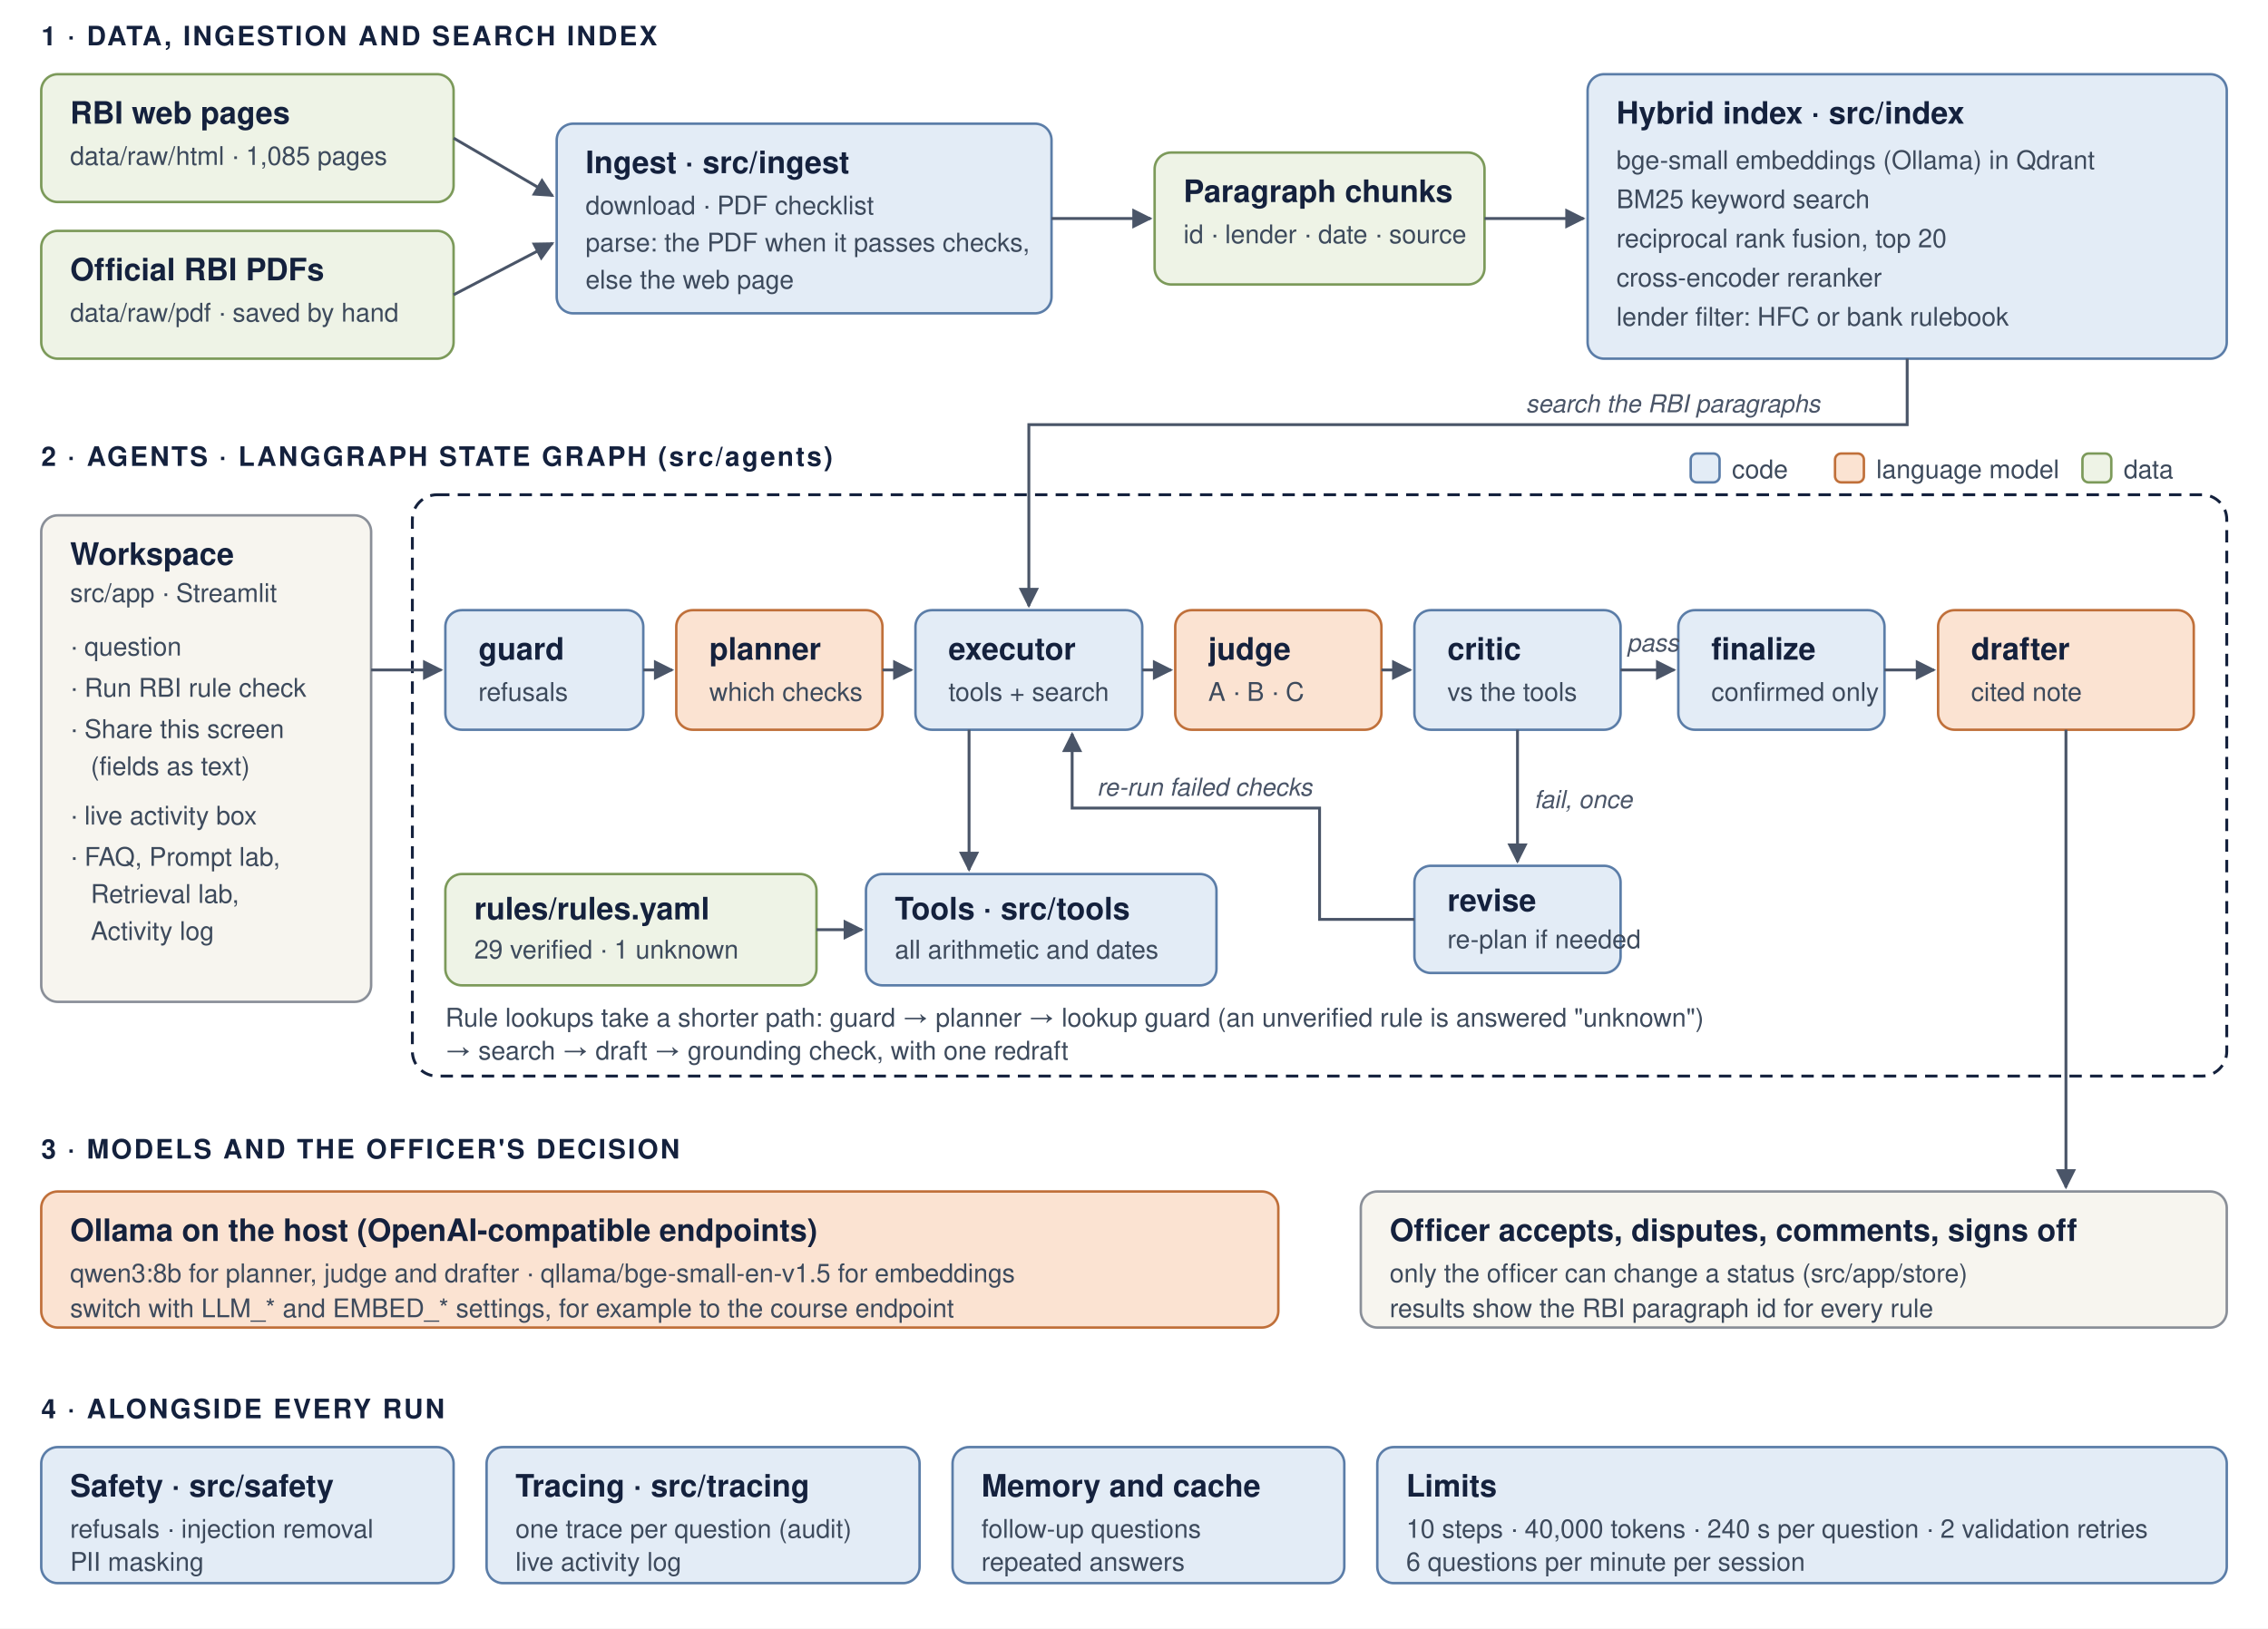
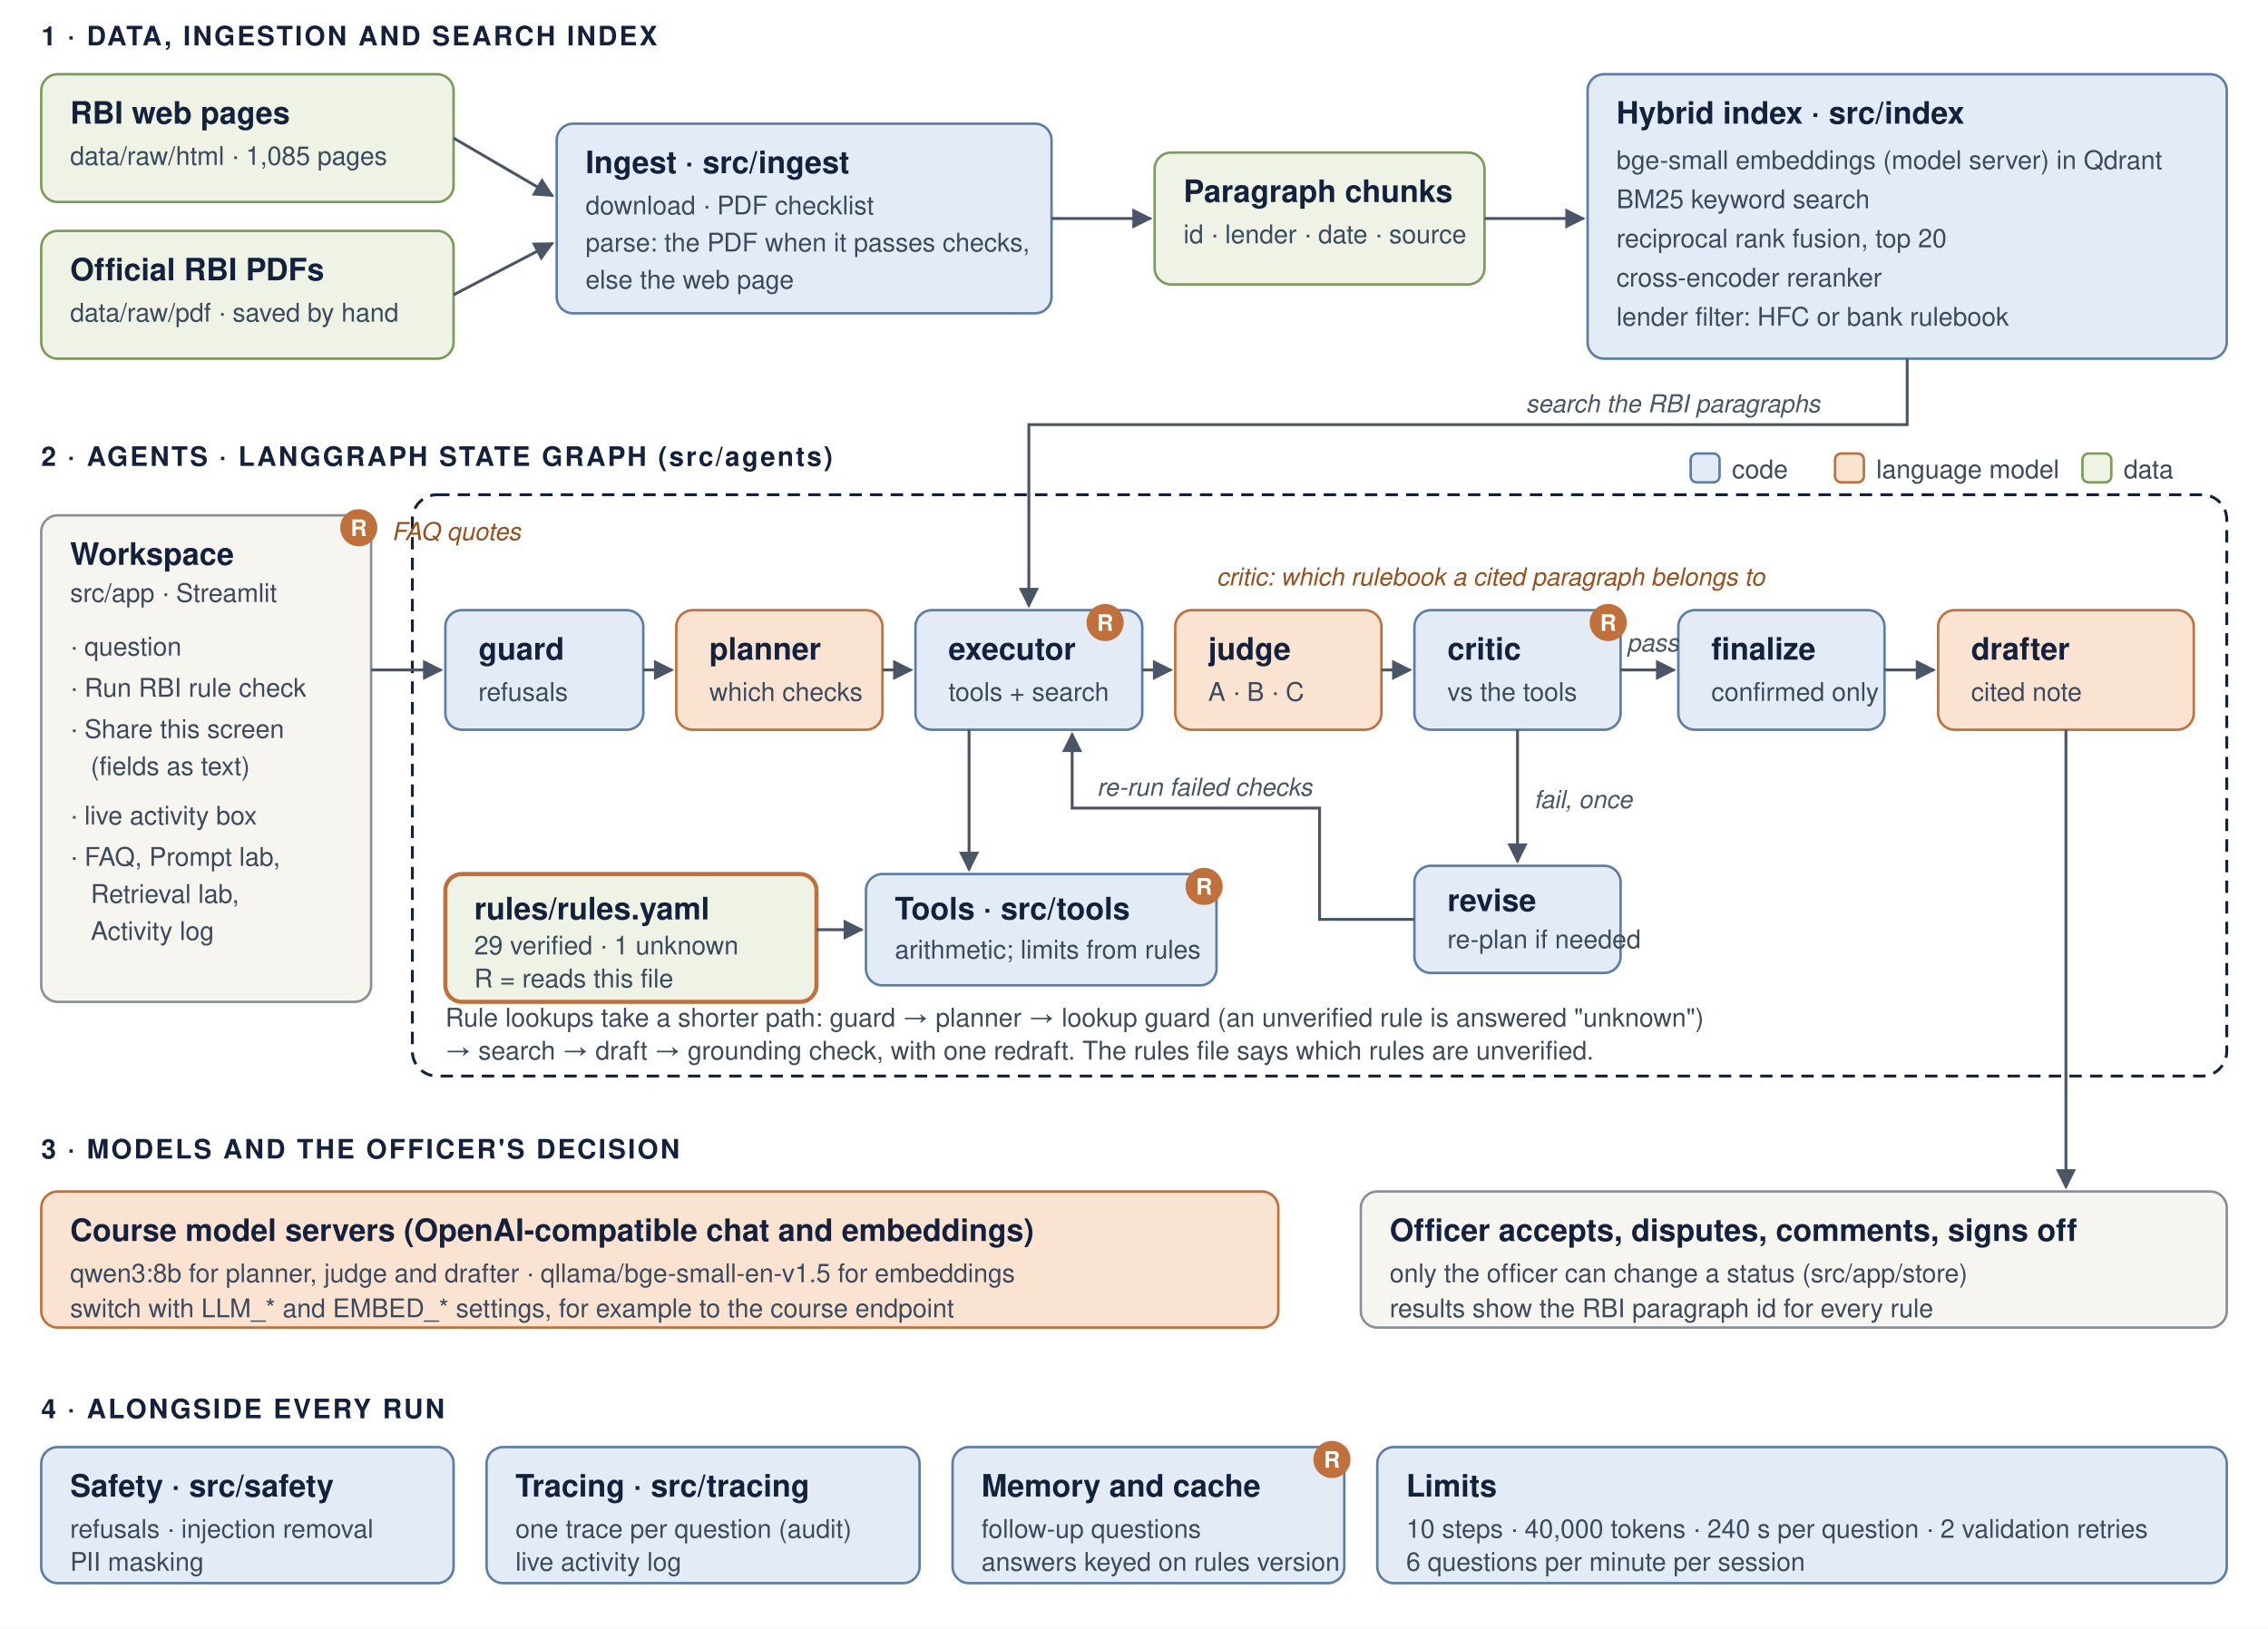
<svg xmlns="http://www.w3.org/2000/svg" width="1100" height="790" viewBox="0 0 1100 790" font-family="Helvetica, Arial, sans-serif">
  <defs>
    <marker id="a" viewBox="0 0 10 10" refX="9" refY="5" markerWidth="7" markerHeight="7" orient="auto-start-reverse">
      <path d="M0,0 L10,5 L0,10 z" fill="#4A5568" />
    </marker>
    <style>
      .box{fill:#F7F5EF;stroke:#8A8F98;stroke-width:1.2}
      .code{fill:#E3ECF6;stroke:#5B7DA8;stroke-width:1.2}
      .llm{fill:#FBE3D2;stroke:#C0703A;stroke-width:1.2}
      .data{fill:#EEF3E6;stroke:#7C9A5A;stroke-width:1.2}
      .group{fill:none;stroke:#14213D;stroke-width:1.4;stroke-dasharray:6 4}
      .t{font-size:15px;font-weight:700;fill:#14213D}
      .s{font-size:12.5px;fill:#3D4A5C}
      .h{font-size:13px;font-weight:700;fill:#14213D;letter-spacing:1px}
      .l{font-size:12px;fill:#4A5568;font-style:italic}
      .ln{stroke:#4A5568;stroke-width:1.4;fill:none}
    </style>
  </defs>
  <rect x="0" y="0" width="1100" height="790" fill="#FFFFFF" />
  <text class="h" x="20" y="22">1 · DATA, INGESTION AND SEARCH INDEX</text>
  <rect class="data" x="20" y="36" width="200" height="62" rx="8" />
  <text class="t" x="34" y="60">RBI web pages</text>
  <text class="s" x="34" y="80">data/raw/html · 1,085 pages</text>
  <rect class="data" x="20" y="112" width="200" height="62" rx="8" />
  <text class="t" x="34" y="136">Official RBI PDFs</text>
  <text class="s" x="34" y="156">data/raw/pdf · saved by hand</text>
  <rect class="code" x="270" y="60" width="240" height="92" rx="8" />
  <text class="t" x="284" y="84">Ingest · src/ingest</text>
  <text class="s" x="284" y="104">download · PDF checklist</text>
  <text class="s" x="284" y="122">parse: the PDF when it passes checks,</text>
  <text class="s" x="284" y="140">else the web page</text>
  <rect class="data" x="560" y="74" width="160" height="64" rx="8" />
  <text class="t" x="574" y="98">Paragraph chunks</text>
  <text class="s" x="574" y="118">id · lender · date · source</text>
  <rect class="code" x="770" y="36" width="310" height="138" rx="8" />
  <text class="t" x="784" y="60">Hybrid index · src/index</text>
-   <text class="s" x="784" y="82">bge-small embeddings (Ollama) in Qdrant</text>
+   <text class="s" x="784" y="82">bge-small embeddings (model server) in Qdrant</text>
  <text class="s" x="784" y="101">BM25 keyword search</text>
  <text class="s" x="784" y="120">reciprocal rank fusion, top 20</text>
  <text class="s" x="784" y="139">cross-encoder reranker</text>
  <text class="s" x="784" y="158">lender filter: HFC or bank rulebook</text>
  <path class="ln" d="M220,67 L268,95" marker-end="url(#a)" />
  <path class="ln" d="M220,143 L268,118" marker-end="url(#a)" />
  <path class="ln" d="M510,106 L558,106" marker-end="url(#a)" />
  <path class="ln" d="M720,106 L768,106" marker-end="url(#a)" />
  <text class="h" x="20" y="226">2 · AGENTS · LANGGRAPH STATE GRAPH (src/agents)</text>
  <rect class="box" x="20" y="250" width="160" height="236" rx="8" />
  <text class="t" x="34" y="274">Workspace</text>
  <text class="s" x="34" y="292">src/app · Streamlit</text>
  <text class="s" x="34" y="318">· question</text>
  <text class="s" x="34" y="338">· Run RBI rule check</text>
  <text class="s" x="34" y="358">· Share this screen</text>
  <text class="s" x="44" y="376">(fields as text)</text>
  <text class="s" x="34" y="400">· live activity box</text>
  <text class="s" x="34" y="420">· FAQ, Prompt lab,</text>
  <text class="s" x="44" y="438">Retrieval lab,</text>
  <text class="s" x="44" y="456">Activity log</text>
  <rect class="group" x="200" y="240" width="880" height="282" rx="12" />
  <rect class="code" x="216" y="296" width="96" height="58" rx="8" />
  <text class="t" x="232" y="320">guard</text>
  <text class="s" x="232" y="340">refusals</text>
  <rect class="llm" x="328" y="296" width="100" height="58" rx="8" />
  <text class="t" x="344" y="320">planner</text>
  <text class="s" x="344" y="340">which checks</text>
  <rect class="code" x="444" y="296" width="110" height="58" rx="8" />
  <text class="t" x="460" y="320">executor</text>
  <text class="s" x="460" y="340">tools + search</text>
  <rect class="llm" x="570" y="296" width="100" height="58" rx="8" />
  <text class="t" x="586" y="320">judge</text>
  <text class="s" x="586" y="340">A · B · C</text>
  <rect class="code" x="686" y="296" width="100" height="58" rx="8" />
  <text class="t" x="702" y="320">critic</text>
  <text class="s" x="702" y="340">vs the tools</text>
  <rect class="code" x="814" y="296" width="100" height="58" rx="8" />
  <text class="t" x="830" y="320">finalize</text>
  <text class="s" x="830" y="340">confirmed only</text>
  <rect class="llm" x="940" y="296" width="124" height="58" rx="8" />
  <text class="t" x="956" y="320">drafter</text>
  <text class="s" x="956" y="340">cited note</text>
  <path class="ln" d="M180,325 L214,325" marker-end="url(#a)" />
  <path class="ln" d="M312,325 L326,325" marker-end="url(#a)" />
  <path class="ln" d="M428,325 L442,325" marker-end="url(#a)" />
  <path class="ln" d="M554,325 L568,325" marker-end="url(#a)" />
  <path class="ln" d="M670,325 L684,325" marker-end="url(#a)" />
  <path class="ln" d="M786,325 L812,325" marker-end="url(#a)" />
  <text class="l" x="789" y="316">pass</text>
  <path class="ln" d="M914,325 L938,325" marker-end="url(#a)" />
  <rect class="code" x="686" y="420" width="100" height="52" rx="8" />
  <text class="t" x="702" y="442">revise</text>
  <text class="s" x="702" y="460">re-plan if needed</text>
  <path class="ln" d="M736,354 L736,418" marker-end="url(#a)" />
  <text class="l" x="744" y="392">fail, once</text>
  <path class="ln" d="M686,446 L640,446 L640,392 L520,392 L520,356" marker-end="url(#a)" />
  <text class="l" x="532" y="386">re-run failed checks</text>
  <rect class="code" x="420" y="424" width="170" height="54" rx="8" />
  <text class="t" x="434" y="446">Tools · src/tools</text>
-   <text class="s" x="434" y="465">all arithmetic and dates</text>
-   <rect class="data" x="216" y="424" width="180" height="54" rx="8" />
+   <text class="s" x="434" y="465">arithmetic; limits from rules</text>
+   <rect class="data" x="216" y="424" width="180" height="62" rx="8" style="stroke:#C0703A;stroke-width:2" />
  <text class="t" x="230" y="446">rules/rules.yaml</text>
-   <text class="s" x="230" y="465">29 verified · 1 unknown</text>
+   <text class="s" x="230" y="463">29 verified · 1 unknown</text>
+   <text class="s" x="230" y="479">R = reads this file</text>
  <path class="ln" d="M396,451 L418,451" marker-end="url(#a)" />
  <path class="ln" d="M470,354 L470,422" marker-end="url(#a)" />
  <path class="ln" d="M925,174 L925,206 L499,206 L499,294" marker-end="url(#a)" />
  <text class="l" x="740" y="200">search the RBI paragraphs</text>
  <text class="s" x="216" y="498">Rule lookups take a shorter path: guard → planner → lookup guard (an unverified rule is answered "unknown")</text>
-   <text class="s" x="216" y="514">→ search → draft → grounding check, with one redraft</text>
+   <text class="s" x="216" y="514">→ search → draft → grounding check, with one redraft. The rules file says which rules are unverified.</text>
  <text class="h" x="20" y="562">3 · MODELS AND THE OFFICER'S DECISION</text>
  <rect class="llm" x="20" y="578" width="600" height="66" rx="8" />
-   <text class="t" x="34" y="602">Ollama on the host (OpenAI-compatible endpoints)</text>
+   <text class="t" x="34" y="602">Course model servers (OpenAI-compatible chat and embeddings)</text>
  <text class="s" x="34" y="622">qwen3:8b for planner, judge and drafter · qllama/bge-small-en-v1.5 for embeddings</text>
  <text class="s" x="34" y="639">switch with LLM_* and EMBED_* settings, for example to the course endpoint</text>
  <rect class="box" x="660" y="578" width="420" height="66" rx="8" />
  <text class="t" x="674" y="602">Officer accepts, disputes, comments, signs off</text>
  <text class="s" x="674" y="622">only the officer can change a status (src/app/store)</text>
  <text class="s" x="674" y="639">results show the RBI paragraph id for every rule</text>
  <path class="ln" d="M1002,354 L1002,576" marker-end="url(#a)" />
  <text class="h" x="20" y="688">4 · ALONGSIDE EVERY RUN</text>
  <rect class="code" x="20" y="702" width="200" height="66" rx="8" />
  <text class="t" x="34" y="726">Safety · src/safety</text>
  <text class="s" x="34" y="746">refusals · injection removal</text>
  <text class="s" x="34" y="762">PII masking</text>
  <rect class="code" x="236" y="702" width="210" height="66" rx="8" />
  <text class="t" x="250" y="726">Tracing · src/tracing</text>
  <text class="s" x="250" y="746">one trace per question (audit)</text>
  <text class="s" x="250" y="762">live activity log</text>
  <rect class="code" x="462" y="702" width="190" height="66" rx="8" />
  <text class="t" x="476" y="726">Memory and cache</text>
  <text class="s" x="476" y="746">follow-up questions</text>
-   <text class="s" x="476" y="762">repeated answers</text>
+   <text class="s" x="476" y="762">answers keyed on rules version</text>
  <rect class="code" x="668" y="702" width="412" height="66" rx="8" />
  <text class="t" x="682" y="726">Limits</text>
  <text class="s" x="682" y="746">10 steps · 40,000 tokens · 240 s per question · 2 validation retries</text>
  <text class="s" x="682" y="762">6 questions per minute per session</text>
+   <circle cx="780" cy="302" r="9" fill="#C0703A" />
+   <text x="780" y="306" text-anchor="middle" style="font-size:11px;font-weight:700;fill:#FFFFFF">R</text>
+   <circle cx="584" cy="430" r="9" fill="#C0703A" />
+   <text x="584" y="434" text-anchor="middle" style="font-size:11px;font-weight:700;fill:#FFFFFF">R</text>
+   <circle cx="646" cy="708" r="9" fill="#C0703A" />
+   <text x="646" y="712" text-anchor="middle" style="font-size:11px;font-weight:700;fill:#FFFFFF">R</text>
+   <circle cx="174" cy="256" r="9" fill="#C0703A" />
+   <text x="174" y="260" text-anchor="middle" style="font-size:11px;font-weight:700;fill:#FFFFFF">R</text>
+   <circle cx="536" cy="302" r="9" fill="#C0703A" />
+   <text x="536" y="306" text-anchor="middle" style="font-size:11px;font-weight:700;fill:#FFFFFF">R</text>
+   <text class="l" x="590" y="284" style="fill:#9A4F1B">critic: which rulebook a cited paragraph belongs to</text>
+   <text class="l" x="190" y="262" style="fill:#9A4F1B">FAQ quotes</text>
  <rect class="code" x="820" y="220" width="14" height="14" rx="3" />
  <text class="s" x="840" y="232">code</text>
  <rect class="llm" x="890" y="220" width="14" height="14" rx="3" />
  <text class="s" x="910" y="232">language model</text>
  <rect class="data" x="1010" y="220" width="14" height="14" rx="3" />
  <text class="s" x="1030" y="232">data</text>
</svg>
